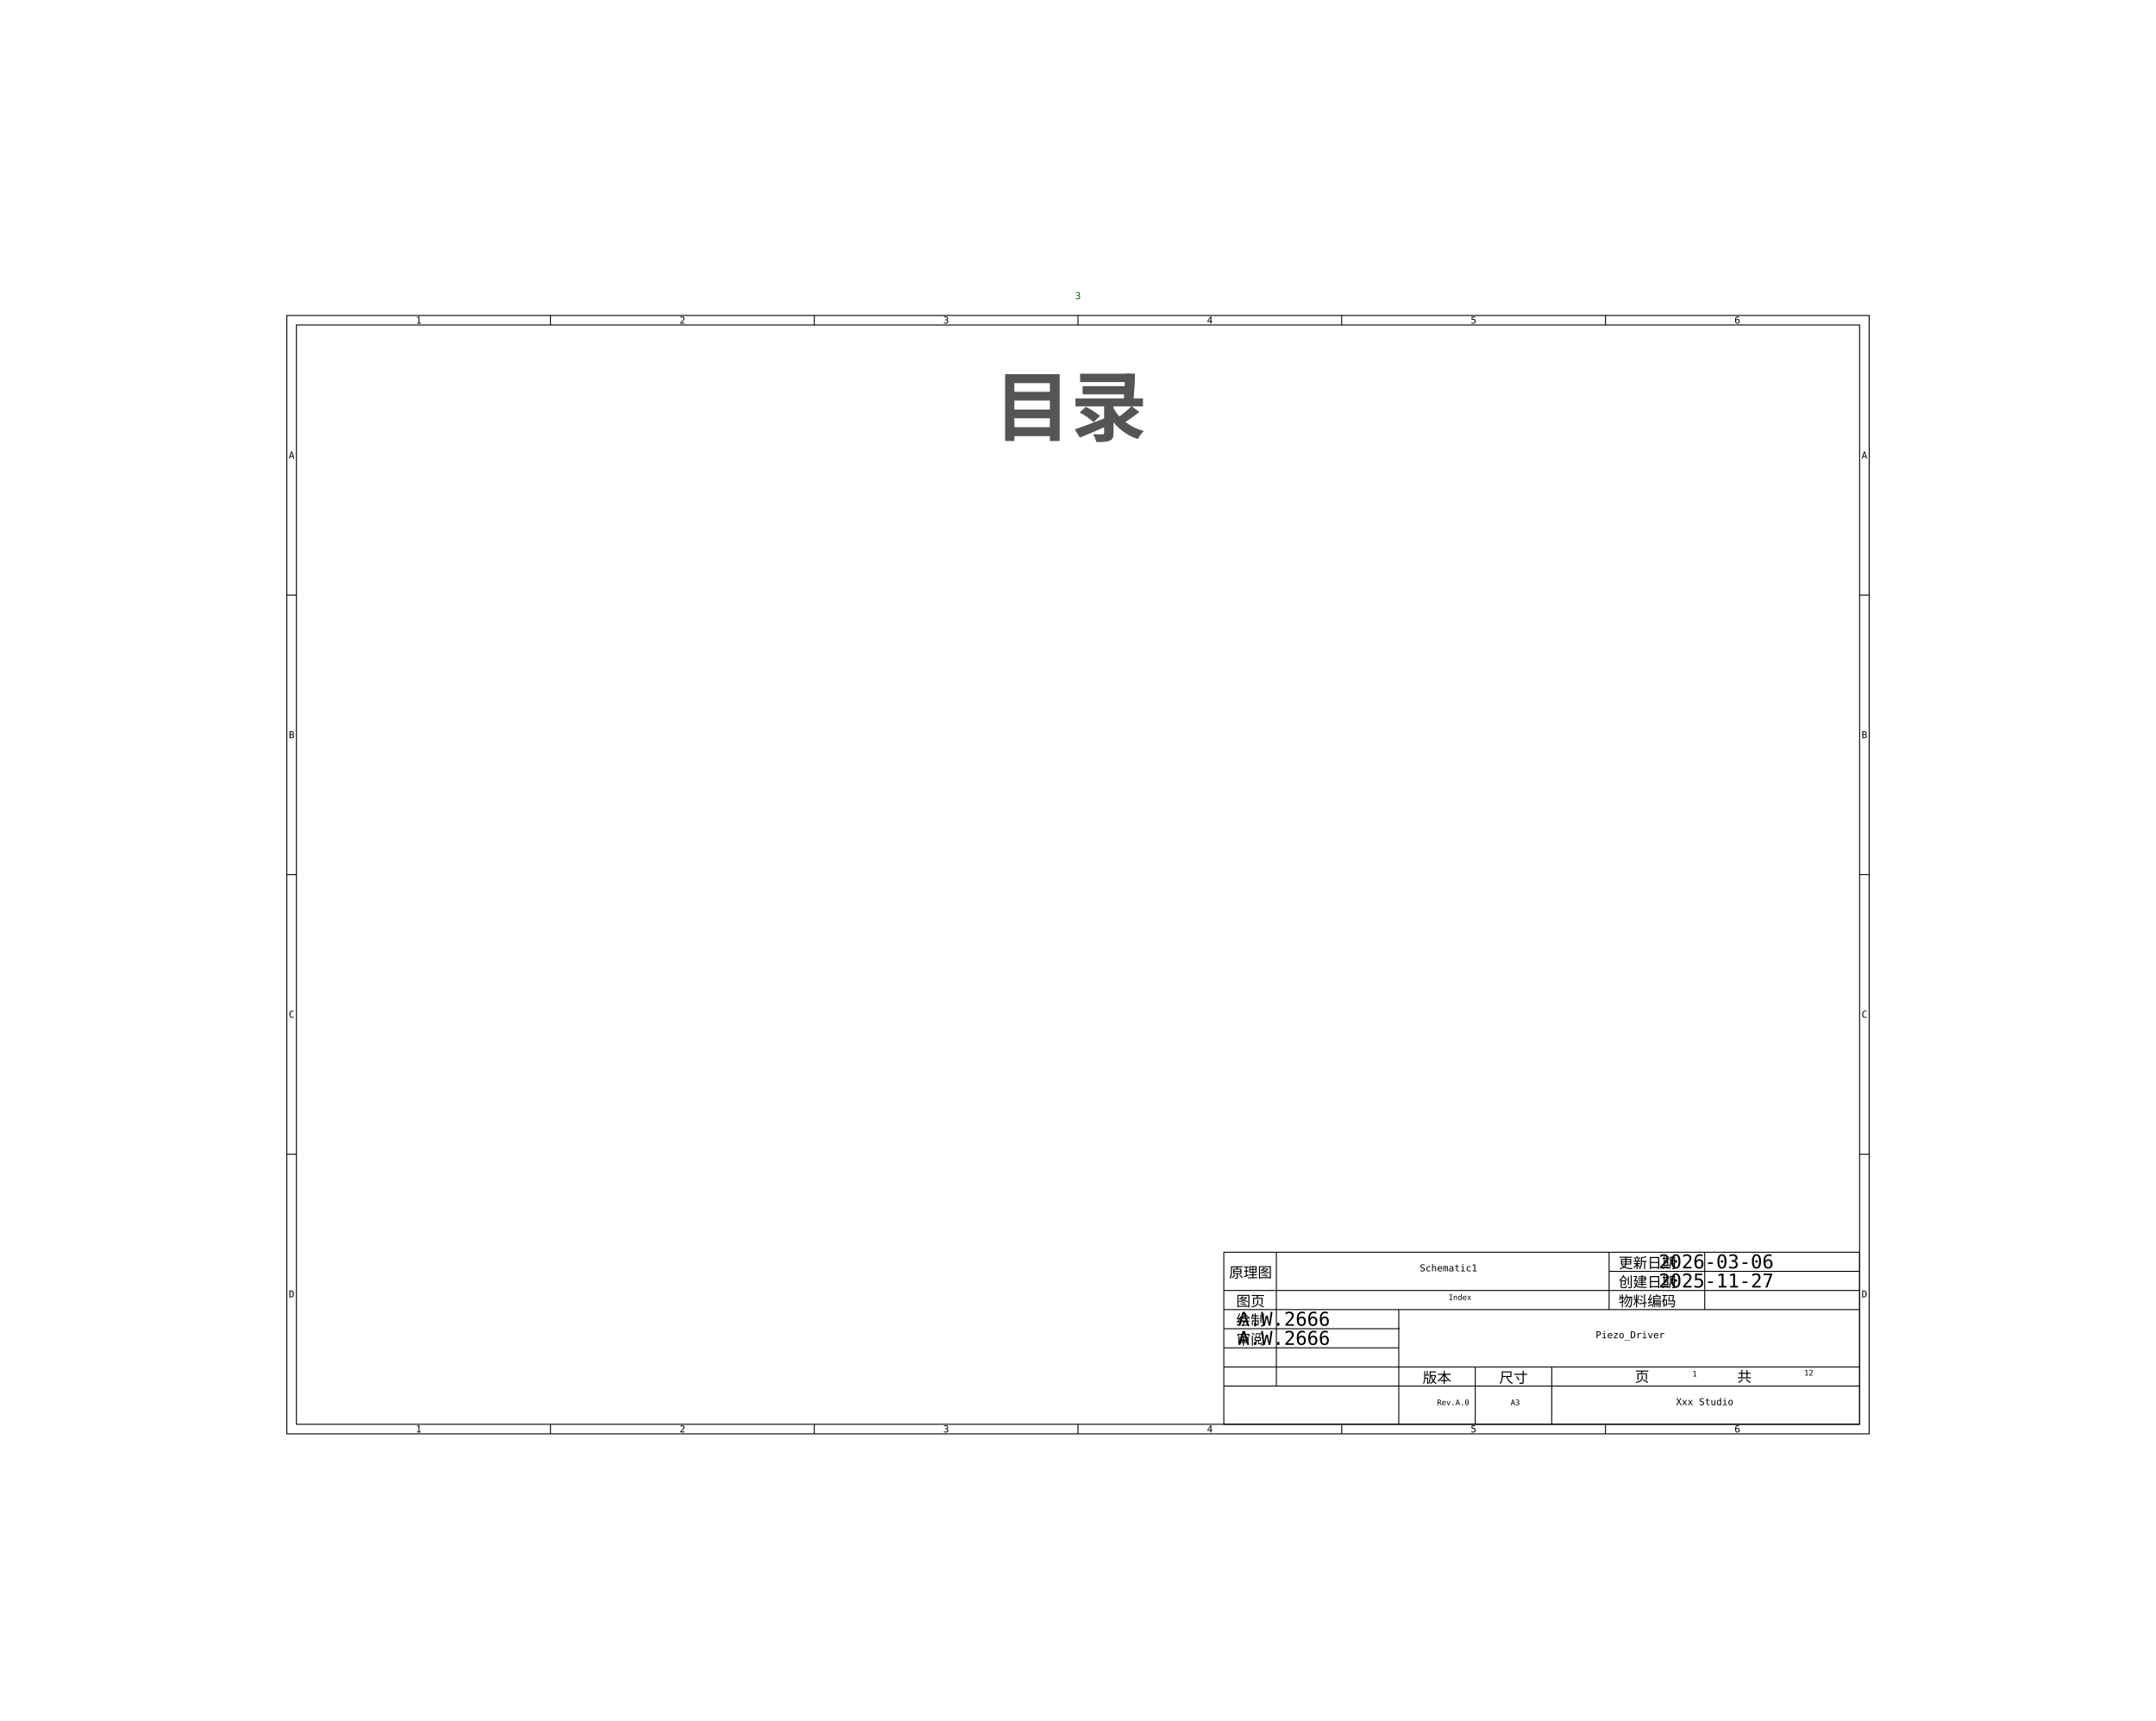
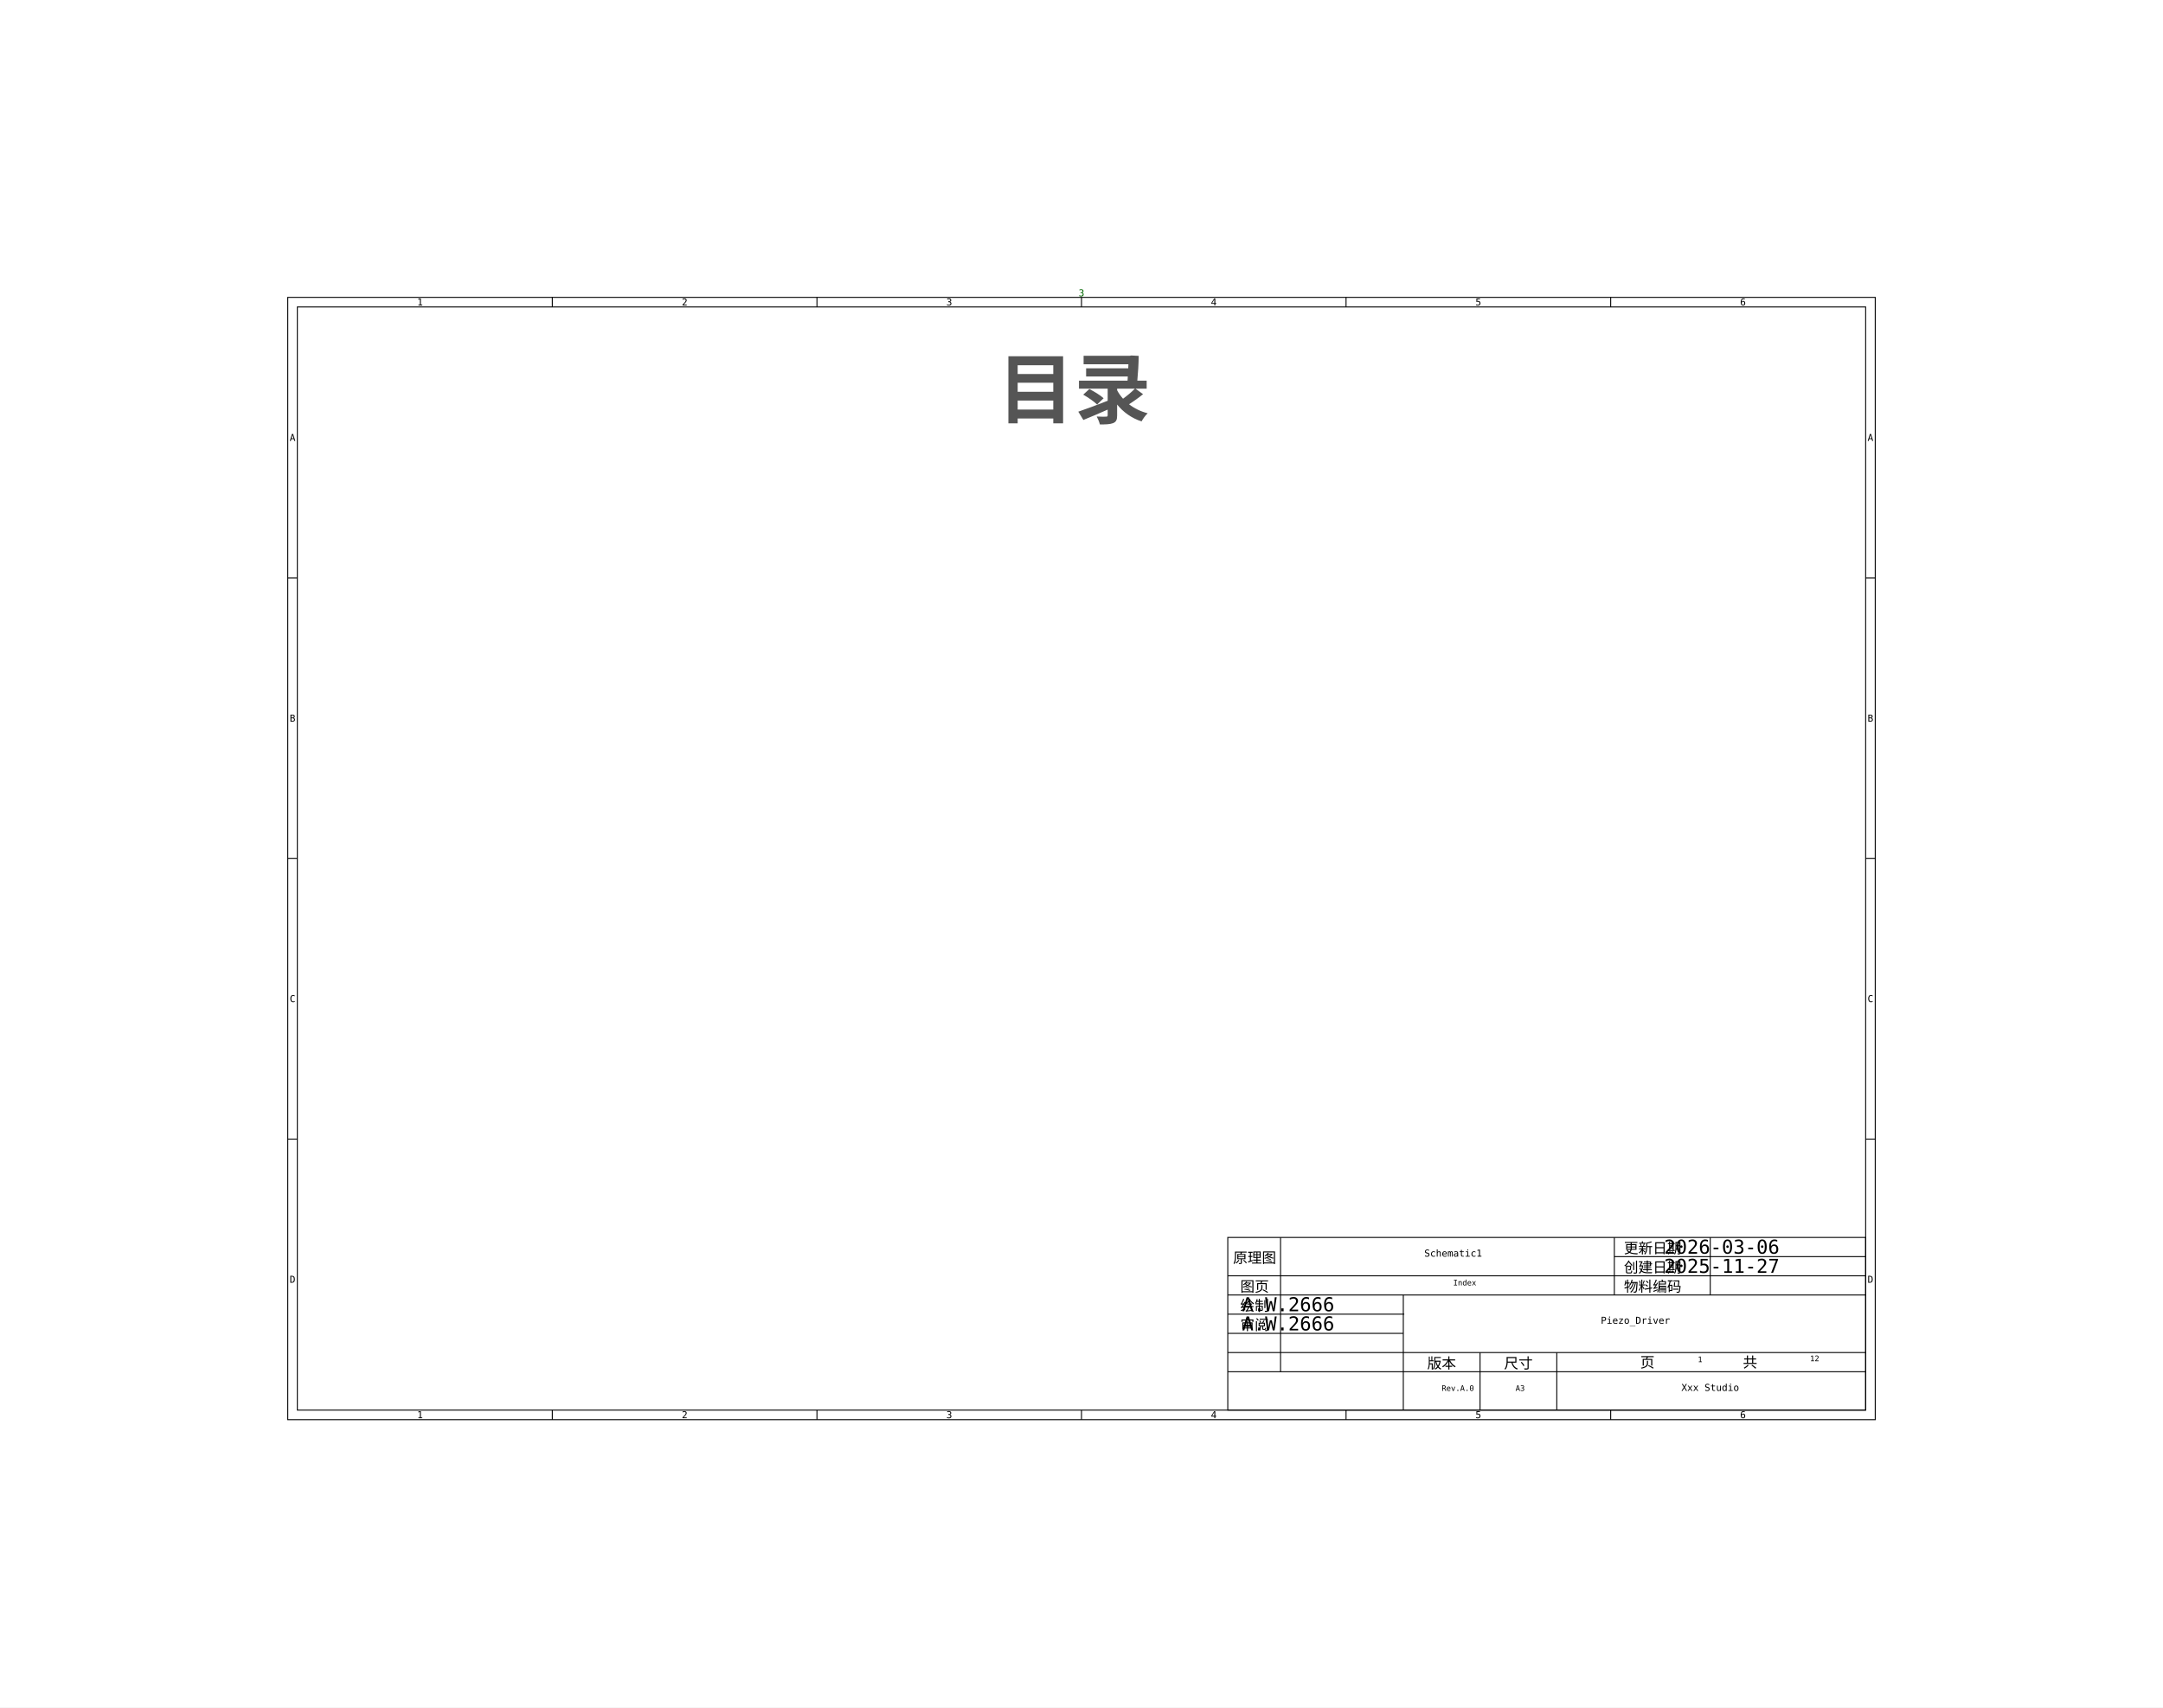
- <svg xmlns="http://www.w3.org/2000/svg" viewBox="-300 -1500 2255 1800" font-family="Consolas, monospace">
-   <rect x="-300" y="-1500" width="2255" height="1800" fill="#ffffff" />
+ <svg xmlns="http://www.w3.org/2000/svg" viewBox="-300 -1480 2255 1780" font-family="Consolas, monospace">
+   <rect x="-300" y="-1480" width="2255" height="1780" fill="#ffffff" />
  <text x="1008.0" y="-100.0" font-size="15" fill="#000000" text-anchor="middle" dominant-baseline="central">审阅</text>
  <text x="1008.0" y="-120.0" font-size="15" fill="#000000" text-anchor="middle" dominant-baseline="central">绘制</text>
  <text x="1203.0" y="-60.0" font-size="15" fill="#000000" text-anchor="middle" dominant-baseline="central">版本</text>
  <text x="1393.0" y="-160.0" font-size="15" fill="#000000" text-anchor="start" dominant-baseline="central">创建日期</text>
  <text x="1393.0" y="-140.0" font-size="15" fill="#000000" text-anchor="start" dominant-baseline="central">物料编码</text>
  <text x="1410.0" y="-61.0" font-size="15" fill="#000000" text-anchor="start" dominant-baseline="central">页</text>
  <text x="1517.0" y="-61.0" font-size="15" fill="#000000" text-anchor="start" dominant-baseline="central">共</text>
  <text x="1008.0" y="-170.0" font-size="15" fill="#000000" text-anchor="middle" dominant-baseline="central">原理图</text>
  <text x="1393.0" y="-180.0" font-size="15" fill="#000000" text-anchor="start" dominant-baseline="central">更新日期</text>
  <text x="1283.0" y="-60.0" font-size="15" fill="#000000" text-anchor="middle" dominant-baseline="central">尺寸</text>
  <text x="1008.0" y="-140.0" font-size="15" fill="#000000" text-anchor="middle" dominant-baseline="central">图页</text>
  <rect x="980.0" y="-190.0" width="665.0" height="180.0" rx="0.0" fill="none" stroke="#000000" stroke-width="1.0" />
  <polyline points="1243.0,-10.0 1243.0,-70.0 1243.0,-10.0" fill="none" stroke="#000000" stroke-width="1.0" />
  <polyline points="1035.0,-50.0 1035.0,-190.0 1035.0,-50.0" fill="none" stroke="#000000" stroke-width="1.0" />
  <polyline points="1383.0,-190.0 1383.0,-130.0 1383.0,-190.0" fill="none" stroke="#000000" stroke-width="1.0" />
  <polyline points="1483.0,-130.0 1483.0,-190.0 1483.0,-130.0" fill="none" stroke="#000000" stroke-width="1.0" />
  <polyline points="1163.0,-130.0 1163.0,-10.0 1163.0,-130.0" fill="none" stroke="#000000" stroke-width="1.0" />
  <polyline points="1164.0,-110.0 980.0,-110.0 1164.0,-110.0" fill="none" stroke="#000000" stroke-width="1.0" />
  <polyline points="1645.0,-170.0 1383.0,-170.0 1645.0,-170.0" fill="none" stroke="#000000" stroke-width="1.0" />
  <polyline points="1645.0,-50.0 980.0,-50.0 1645.0,-50.0" fill="none" stroke="#000000" stroke-width="1.0" />
  <polyline points="1645.0,-130.0 980.0,-130.0 1645.0,-130.0" fill="none" stroke="#000000" stroke-width="1.0" />
  <polyline points="1645.0,-70.0 980.0,-70.0 1645.0,-70.0" fill="none" stroke="#000000" stroke-width="1.0" />
  <polyline points="1163.0,-90.0 980.0,-90.0 1163.0,-90.0" fill="none" stroke="#000000" stroke-width="1.0" />
  <polyline points="1645.0,-150.0 980.0,-150.0 1645.0,-150.0" fill="none" stroke="#000000" stroke-width="1.0" />
  <polyline points="1323.0,-70.0 1323.0,-10.0 1323.0,-70.0" fill="none" stroke="#000000" stroke-width="1.0" />
  <rect x="0.0" y="-1170.0" width="1655.0" height="1170.0" rx="0.0" fill="none" stroke="#000000" stroke-width="1.0" />
  <rect x="10.0" y="-1160.0" width="1635.0" height="1150.0" rx="0.0" fill="none" stroke="#000000" stroke-width="1.0" />
  <polyline points="275.8,-0.0 275.8,-10.0 275.8,-0.0" fill="none" stroke="#000000" stroke-width="1.0" />
  <polyline points="275.8,-1170.0 275.8,-1160.0 275.8,-1170.0" fill="none" stroke="#000000" stroke-width="1.0" />
  <text x="137.9" y="-5.0" font-size="10" fill="#000000" text-anchor="middle" dominant-baseline="central">1</text>
  <text x="137.9" y="-1165.0" font-size="10" fill="#000000" text-anchor="middle" dominant-baseline="central">1</text>
  <polyline points="551.7,-0.0 551.7,-10.0 551.7,-0.0" fill="none" stroke="#000000" stroke-width="1.0" />
  <polyline points="551.7,-1170.0 551.7,-1160.0 551.7,-1170.0" fill="none" stroke="#000000" stroke-width="1.0" />
  <text x="413.8" y="-5.0" font-size="10" fill="#000000" text-anchor="middle" dominant-baseline="central">2</text>
  <text x="413.8" y="-1165.0" font-size="10" fill="#000000" text-anchor="middle" dominant-baseline="central">2</text>
  <polyline points="827.5,-0.0 827.5,-10.0 827.5,-0.0" fill="none" stroke="#000000" stroke-width="1.0" />
  <polyline points="827.5,-1170.0 827.5,-1160.0 827.5,-1170.0" fill="none" stroke="#000000" stroke-width="1.0" />
  <text x="689.6" y="-5.0" font-size="10" fill="#000000" text-anchor="middle" dominant-baseline="central">3</text>
  <text x="689.6" y="-1165.0" font-size="10" fill="#000000" text-anchor="middle" dominant-baseline="central">3</text>
  <polyline points="1103.3,-0.0 1103.3,-10.0 1103.3,-0.0" fill="none" stroke="#000000" stroke-width="1.0" />
  <polyline points="1103.3,-1170.0 1103.3,-1160.0 1103.3,-1170.0" fill="none" stroke="#000000" stroke-width="1.0" />
  <text x="965.4" y="-5.0" font-size="10" fill="#000000" text-anchor="middle" dominant-baseline="central">4</text>
  <text x="965.4" y="-1165.0" font-size="10" fill="#000000" text-anchor="middle" dominant-baseline="central">4</text>
  <polyline points="1379.2,-0.0 1379.2,-10.0 1379.2,-0.0" fill="none" stroke="#000000" stroke-width="1.0" />
  <polyline points="1379.2,-1170.0 1379.2,-1160.0 1379.2,-1170.0" fill="none" stroke="#000000" stroke-width="1.0" />
  <text x="1241.2" y="-5.0" font-size="10" fill="#000000" text-anchor="middle" dominant-baseline="central">5</text>
  <text x="1241.2" y="-1165.0" font-size="10" fill="#000000" text-anchor="middle" dominant-baseline="central">5</text>
  <text x="1517.1" y="-5.0" font-size="10" fill="#000000" text-anchor="middle" dominant-baseline="central">6</text>
  <text x="1517.1" y="-1165.0" font-size="10" fill="#000000" text-anchor="middle" dominant-baseline="central">6</text>
  <polyline points="0.0,-877.5 10.0,-877.5 0.0,-877.5" fill="none" stroke="#000000" stroke-width="1.0" />
  <polyline points="1655.0,-877.5 1645.0,-877.5 1655.0,-877.5" fill="none" stroke="#000000" stroke-width="1.0" />
  <text x="5.0" y="-1023.8" font-size="10" fill="#000000" text-anchor="middle" dominant-baseline="central">A</text>
  <text x="1650.0" y="-1023.8" font-size="10" fill="#000000" text-anchor="middle" dominant-baseline="central">A</text>
  <polyline points="0.0,-585.0 10.0,-585.0 0.0,-585.0" fill="none" stroke="#000000" stroke-width="1.0" />
  <polyline points="1655.0,-585.0 1645.0,-585.0 1655.0,-585.0" fill="none" stroke="#000000" stroke-width="1.0" />
  <text x="5.0" y="-731.2" font-size="10" fill="#000000" text-anchor="middle" dominant-baseline="central">B</text>
  <text x="1650.0" y="-731.2" font-size="10" fill="#000000" text-anchor="middle" dominant-baseline="central">B</text>
  <polyline points="0.0,-292.5 10.0,-292.5 0.0,-292.5" fill="none" stroke="#000000" stroke-width="1.0" />
  <polyline points="1655.0,-292.5 1645.0,-292.5 1655.0,-292.5" fill="none" stroke="#000000" stroke-width="1.0" />
  <text x="5.0" y="-438.8" font-size="10" fill="#000000" text-anchor="middle" dominant-baseline="central">C</text>
  <text x="1650.0" y="-438.8" font-size="10" fill="#000000" text-anchor="middle" dominant-baseline="central">C</text>
  <text x="5.0" y="-146.2" font-size="10" fill="#000000" text-anchor="middle" dominant-baseline="central">D</text>
  <text x="1650.0" y="-146.2" font-size="10" fill="#000000" text-anchor="middle" dominant-baseline="central">D</text>
  <text x="1495.0" y="-160.0" font-size="20" fill="#000000" text-anchor="middle" dominant-baseline="central">2025-11-27</text>
  <text x="1587.0" y="-61.0" font-size="8" fill="#000000" text-anchor="start" dominant-baseline="auto">12</text>
  <text x="1215.0" y="-140.0" font-size="8" fill="#000000" text-anchor="start" dominant-baseline="auto">Index</text>
  <text x="1470.0" y="-60.0" font-size="8" fill="#000000" text-anchor="start" dominant-baseline="auto">1</text>
  <text x="1405.0" y="-100.0" font-size="10" fill="#000000" text-anchor="middle">Piezo_Driver</text>
  <text x="1215.0" y="-170.0" font-size="10" fill="#000000" text-anchor="middle">Schematic1</text>
  <text x="1495.0" y="-180.0" font-size="20" fill="#000000" text-anchor="middle" dominant-baseline="central">2026-03-06</text>
  <text x="1483.0" y="-30.0" font-size="10" fill="#000000" text-anchor="middle">Xxx Studio</text>
  <text x="1043.0" y="-120.0" font-size="20" fill="#000000" text-anchor="middle" dominant-baseline="central">A.W.2666</text>
  <text x="1280.0" y="-30.0" font-size="8" fill="#000000" text-anchor="start" dominant-baseline="auto">A3</text>
  <text x="1043.0" y="-100.0" font-size="20" fill="#000000" text-anchor="middle" dominant-baseline="central">A.W.2666</text>
  <text x="1203.0" y="-30.0" font-size="8" fill="#000000" text-anchor="start" dominant-baseline="auto">Rev.A.0</text>
-   <text x="827.5" y="-1194.0" font-size="10" fill="#006600" text-anchor="middle" dominant-baseline="text-before-edge">3</text>
+   <text x="827.5" y="-1178.0" font-size="10" fill="#006600" text-anchor="middle" dominant-baseline="text-before-edge">3</text>
  <text x="740.0" y="-1045.0" font-size="80" font-weight="bold" fill="#555555" text-anchor="start" dominant-baseline="auto">目录</text>
</svg>
